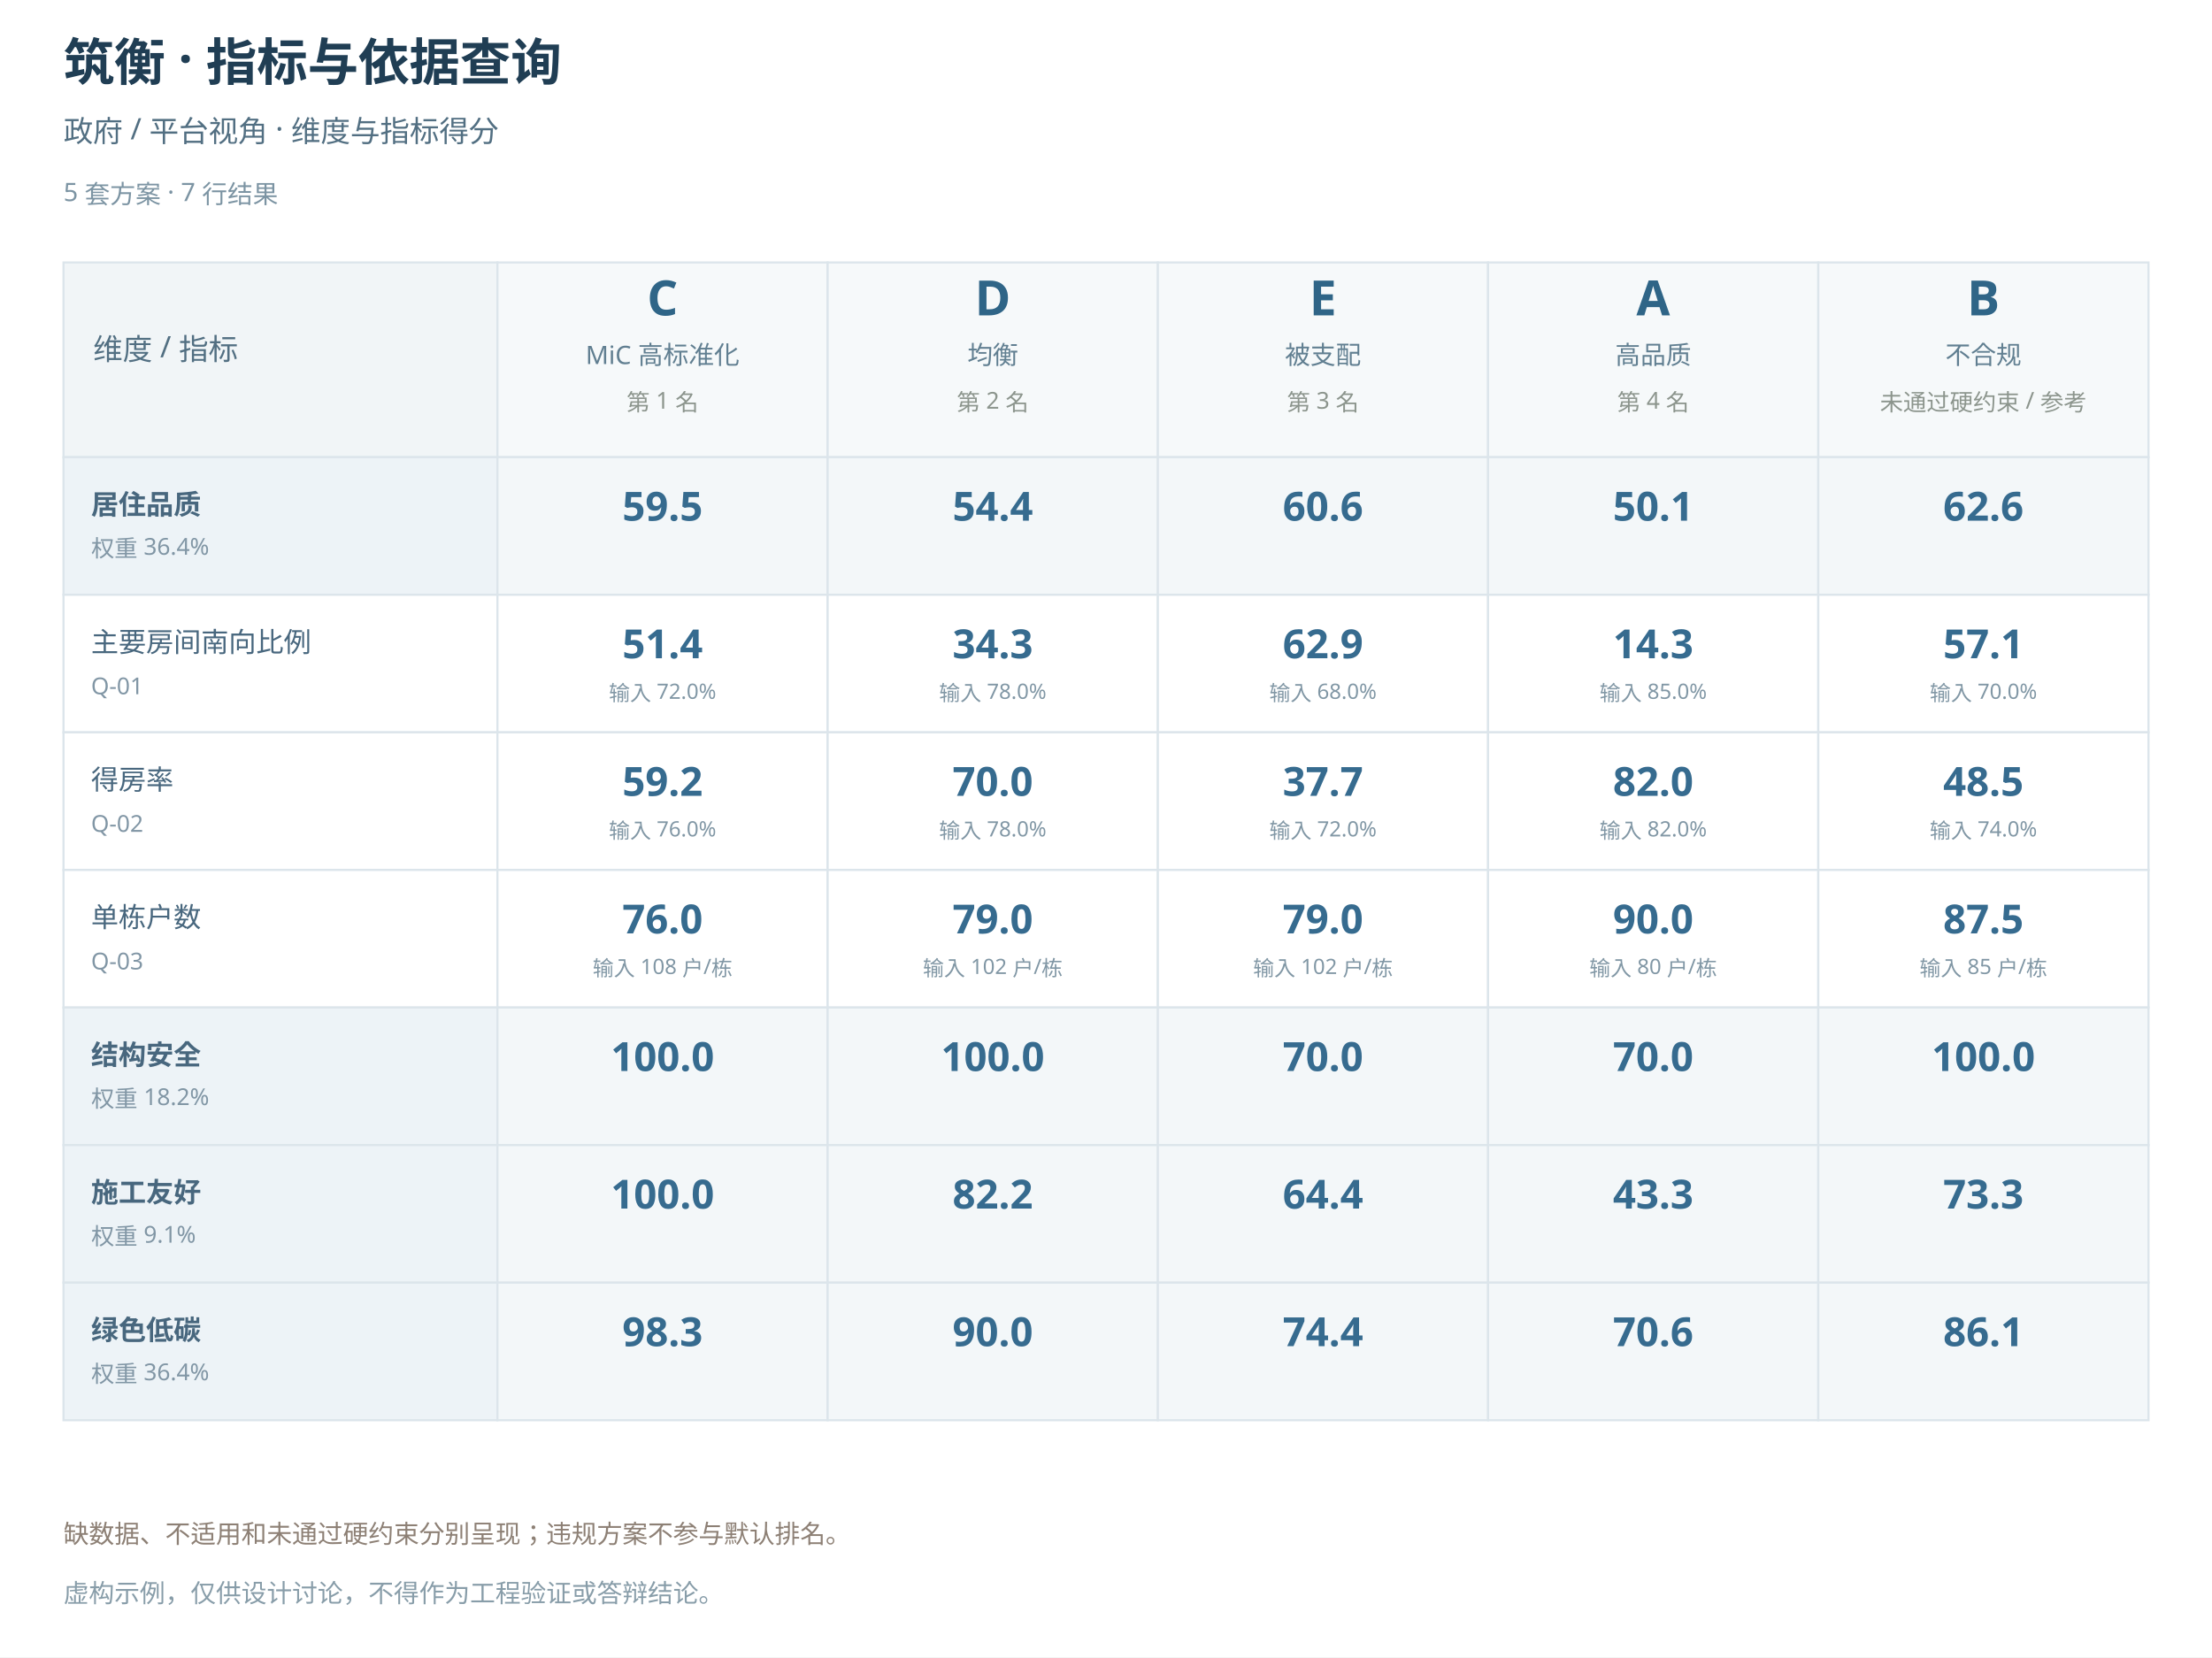
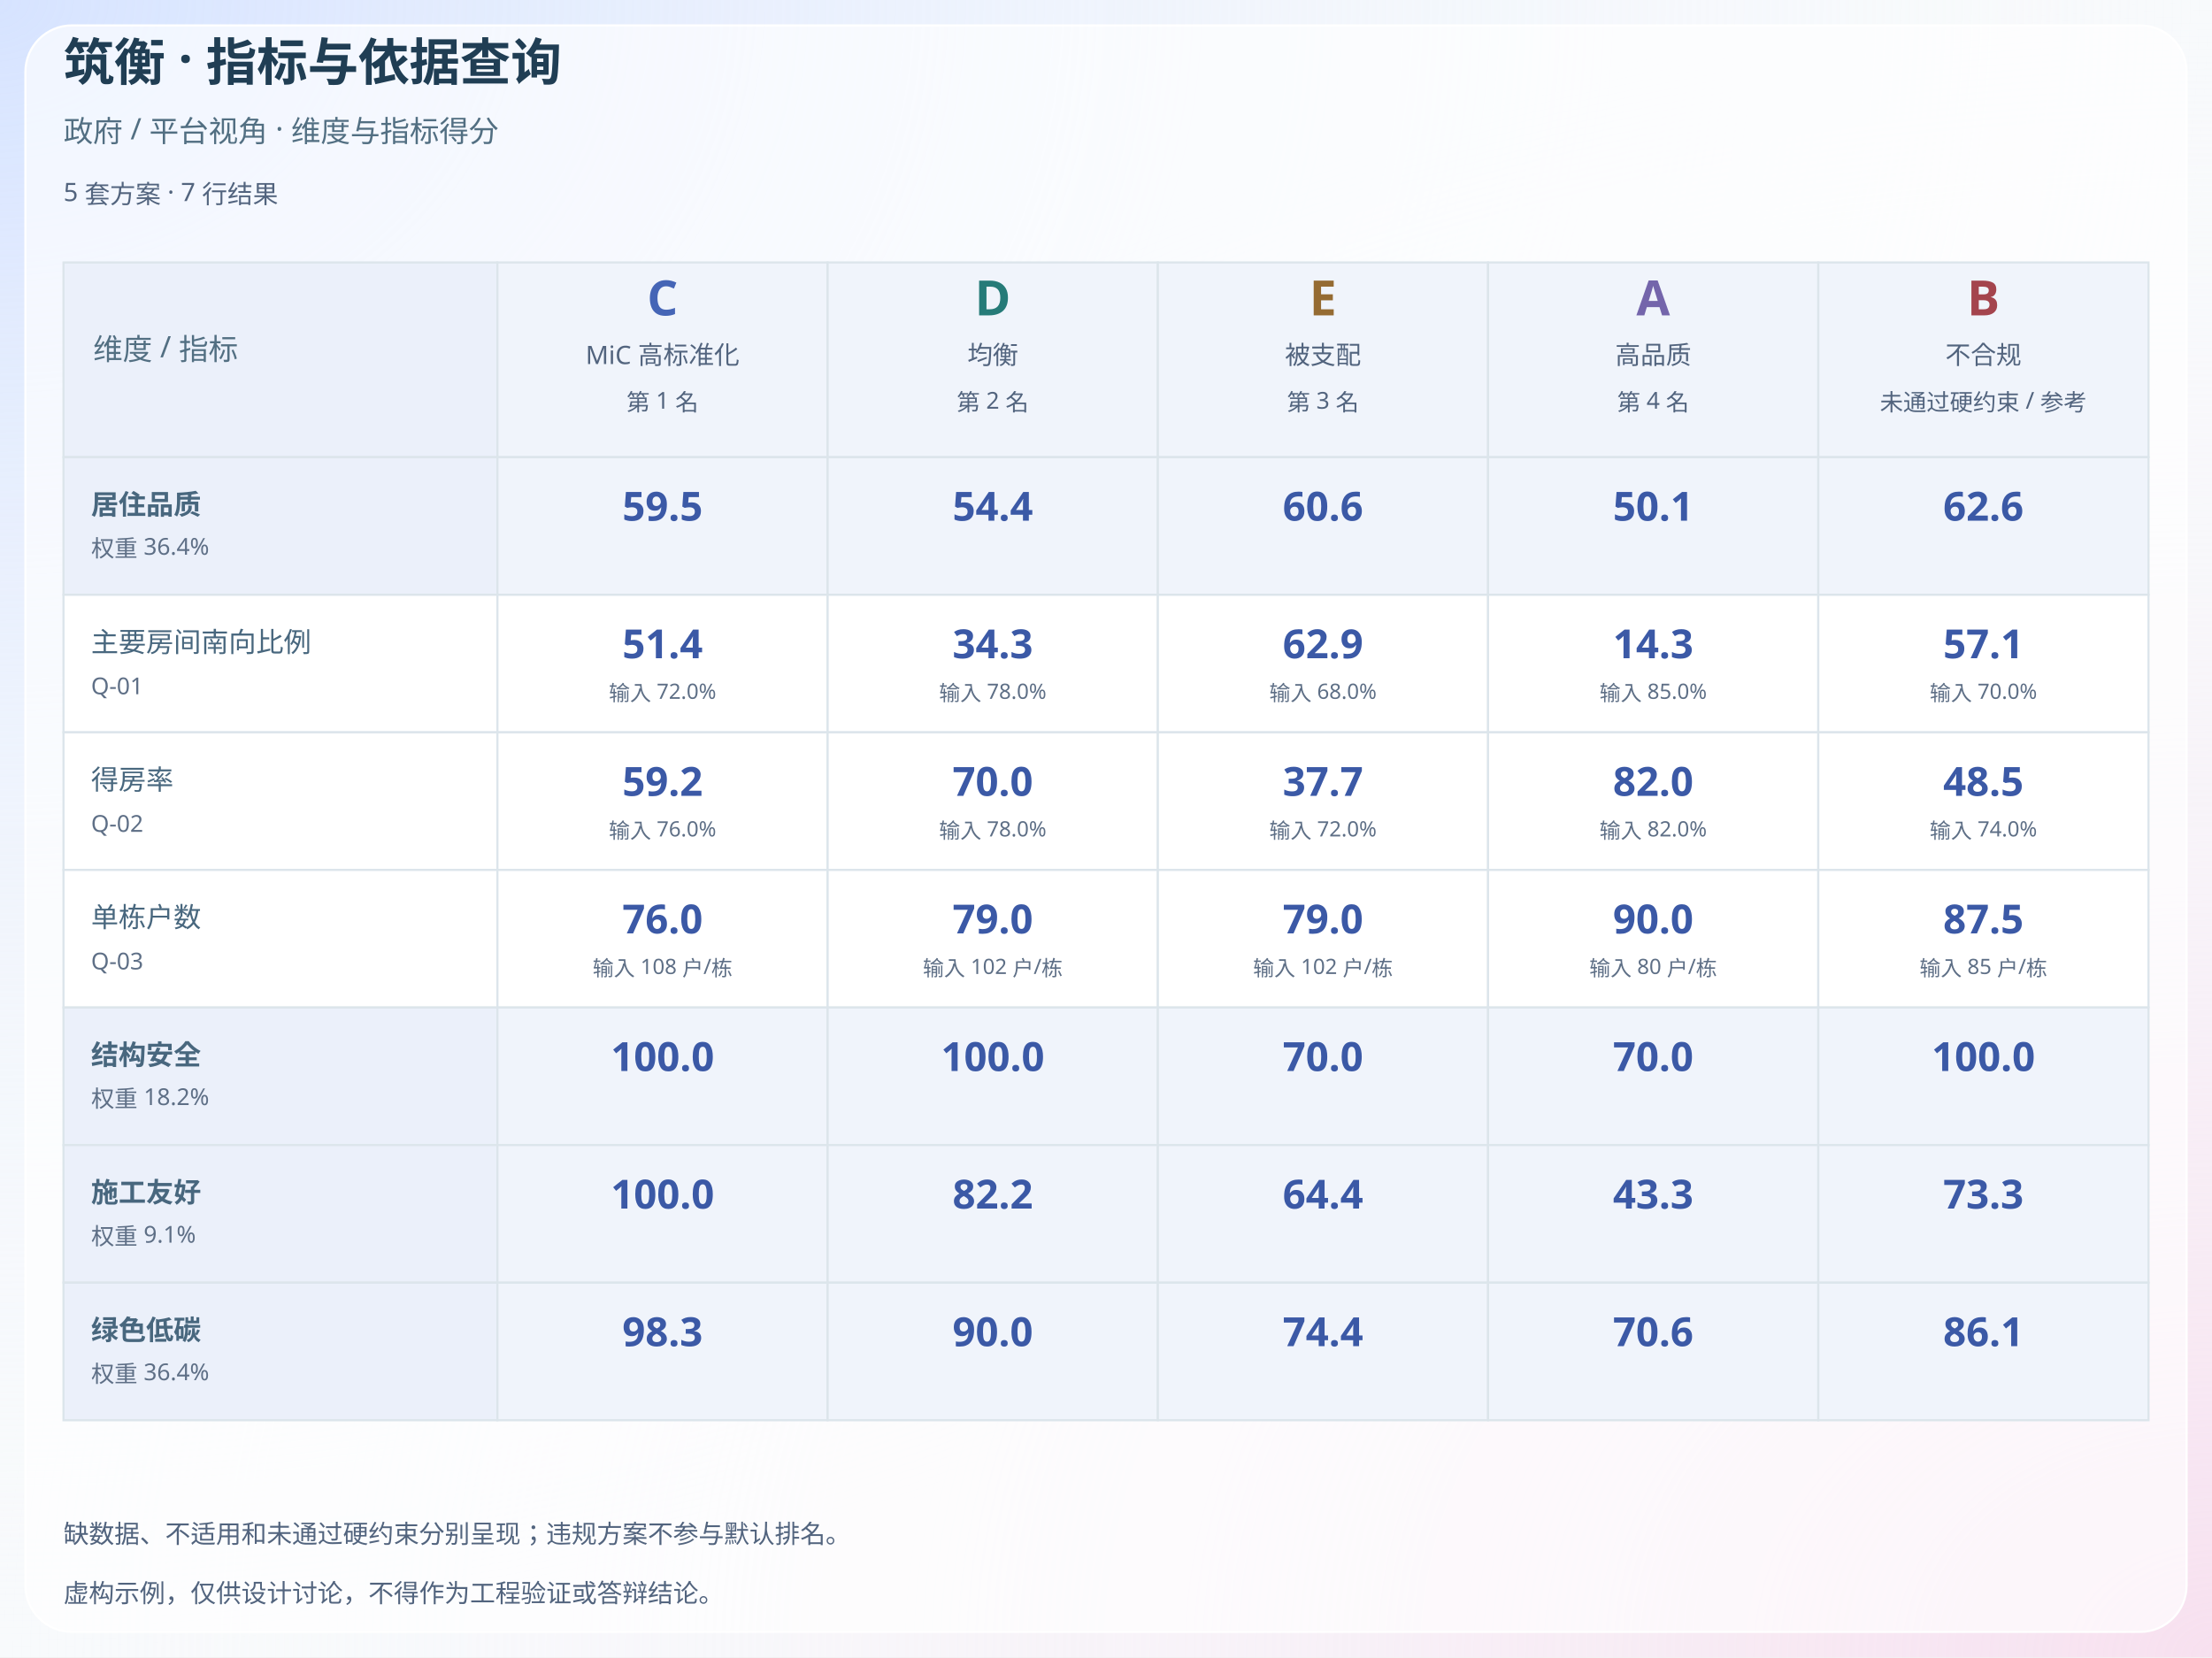
<svg xmlns="http://www.w3.org/2000/svg" width="1045" height="783" viewBox="0 0 1045 783" style="font-family:Segoe UI,Microsoft YaHei,sans-serif">
-   <rect width="1045" height="783" fill="#fff" />
+   <defs>
+     <radialGradient id="export-blue" cx="0" cy="0" r="1">
+       <stop stop-color="#d6e3ff" />
+       <stop offset="1" stop-color="#f8fafc" stop-opacity="0" />
+     </radialGradient>
+     <radialGradient id="export-pink" cx="1" cy="1" r="1">
+       <stop stop-color="#f7e0ef" />
+       <stop offset="1" stop-color="#f8fafc" stop-opacity="0" />
+     </radialGradient>
+   </defs>
+   <rect width="1045" height="783" fill="#f8fafc" />
+   <rect width="1045" height="783" fill="url(#export-blue)" />
+   <rect width="1045" height="783" fill="url(#export-pink)" />
+   <rect x="12" y="12" width="1021" height="759" rx="22" fill="#fff" fill-opacity=".65" stroke="#fff" />
  <text x="30" y="38" font-size="24" fill="#203e54" text-anchor="start" font-weight="600">筑衡 · 指标与依据查询</text>
  <text x="30" y="67" font-size="14" fill="#526f82" text-anchor="start" font-weight="400">政府 / 平台视角 · 维度与指标得分</text>
-   <text x="30" y="95" font-size="12" fill="#7c94a3" text-anchor="start" font-weight="400">5 套方案 · 7 行结果</text>
-   <rect x="30" y="124" width="205" height="92" fill="#f1f5f7" stroke="#dce5eb" />
+   <text x="30" y="95" font-size="12" fill="#52647e" text-anchor="start" font-weight="400">5 套方案 · 7 行结果</text>
+   <rect x="30" y="124" width="205" height="92" fill="#ebf0fa" stroke="#dce5eb" />
  <text x="44" y="170" font-size="14" fill="#526f82" text-anchor="start" font-weight="400">维度 / 指标</text>
-   <rect x="235" y="124" width="156" height="92" fill="#f6f9fa" stroke="#dce5eb" />
-   <text x="313" y="149" font-size="23" fill="#2f6587" text-anchor="middle" font-weight="600">C</text>
-   <text x="313" y="172" font-size="12" fill="#617f91" text-anchor="middle" font-weight="400">MiC 高标准化</text>
-   <text x="313" y="194" font-size="11" fill="#8c958d" text-anchor="middle" font-weight="400">第 1 名</text>
-   <rect x="391" y="124" width="156" height="92" fill="#f6f9fa" stroke="#dce5eb" />
-   <text x="469" y="149" font-size="23" fill="#2f6587" text-anchor="middle" font-weight="600">D</text>
-   <text x="469" y="172" font-size="12" fill="#617f91" text-anchor="middle" font-weight="400">均衡</text>
-   <text x="469" y="194" font-size="11" fill="#8c958d" text-anchor="middle" font-weight="400">第 2 名</text>
-   <rect x="547" y="124" width="156" height="92" fill="#f6f9fa" stroke="#dce5eb" />
-   <text x="625" y="149" font-size="23" fill="#2f6587" text-anchor="middle" font-weight="600">E</text>
-   <text x="625" y="172" font-size="12" fill="#617f91" text-anchor="middle" font-weight="400">被支配</text>
-   <text x="625" y="194" font-size="11" fill="#8c958d" text-anchor="middle" font-weight="400">第 3 名</text>
-   <rect x="703" y="124" width="156" height="92" fill="#f6f9fa" stroke="#dce5eb" />
-   <text x="781" y="149" font-size="23" fill="#2f6587" text-anchor="middle" font-weight="600">A</text>
-   <text x="781" y="172" font-size="12" fill="#617f91" text-anchor="middle" font-weight="400">高品质</text>
-   <text x="781" y="194" font-size="11" fill="#8c958d" text-anchor="middle" font-weight="400">第 4 名</text>
-   <rect x="859" y="124" width="156" height="92" fill="#f6f9fa" stroke="#dce5eb" />
-   <text x="937" y="149" font-size="23" fill="#2f6587" text-anchor="middle" font-weight="600">B</text>
-   <text x="937" y="172" font-size="12" fill="#617f91" text-anchor="middle" font-weight="400">不合规</text>
-   <text x="937" y="194" font-size="11" fill="#8c958d" text-anchor="middle" font-weight="400">未通过硬约束 / 参考</text>
-   <rect x="30" y="216" width="205" height="65" fill="#edf3f7" stroke="#dce5eb" />
+   <rect x="235" y="124" width="156" height="92" fill="#f0f4fb" stroke="#dce5eb" />
+   <text x="313" y="149" font-size="23" fill="#4565b6" text-anchor="middle" font-weight="600">C</text>
+   <text x="313" y="172" font-size="12" fill="#52647e" text-anchor="middle" font-weight="400">MiC 高标准化</text>
+   <text x="313" y="194" font-size="11" fill="#52647e" text-anchor="middle" font-weight="400">第 1 名</text>
+   <rect x="391" y="124" width="156" height="92" fill="#f0f4fb" stroke="#dce5eb" />
+   <text x="469" y="149" font-size="23" fill="#267b78" text-anchor="middle" font-weight="600">D</text>
+   <text x="469" y="172" font-size="12" fill="#52647e" text-anchor="middle" font-weight="400">均衡</text>
+   <text x="469" y="194" font-size="11" fill="#52647e" text-anchor="middle" font-weight="400">第 2 名</text>
+   <rect x="547" y="124" width="156" height="92" fill="#f0f4fb" stroke="#dce5eb" />
+   <text x="625" y="149" font-size="23" fill="#956b32" text-anchor="middle" font-weight="600">E</text>
+   <text x="625" y="172" font-size="12" fill="#52647e" text-anchor="middle" font-weight="400">被支配</text>
+   <text x="625" y="194" font-size="11" fill="#52647e" text-anchor="middle" font-weight="400">第 3 名</text>
+   <rect x="703" y="124" width="156" height="92" fill="#f0f4fb" stroke="#dce5eb" />
+   <text x="781" y="149" font-size="23" fill="#7465ab" text-anchor="middle" font-weight="600">A</text>
+   <text x="781" y="172" font-size="12" fill="#52647e" text-anchor="middle" font-weight="400">高品质</text>
+   <text x="781" y="194" font-size="11" fill="#52647e" text-anchor="middle" font-weight="400">第 4 名</text>
+   <rect x="859" y="124" width="156" height="92" fill="#f0f4fb" stroke="#dce5eb" />
+   <text x="937" y="149" font-size="23" fill="#a4444d" text-anchor="middle" font-weight="600">B</text>
+   <text x="937" y="172" font-size="12" fill="#52647e" text-anchor="middle" font-weight="400">不合规</text>
+   <text x="937" y="194" font-size="11" fill="#52647e" text-anchor="middle" font-weight="400">未通过硬约束 / 参考</text>
+   <rect x="30" y="216" width="205" height="65" fill="#ebf0fa" stroke="#dce5eb" />
  <text x="43" y="243" font-size="13" fill="#48677e" text-anchor="start" font-weight="600">居住品质</text>
-   <text x="43" y="263" font-size="11" fill="#8196a5" text-anchor="start" font-weight="400">权重 36.4%</text>
-   <rect x="235" y="216" width="156" height="65" fill="#f3f7f9" stroke="#dce5eb" />
-   <text x="313" y="246" font-size="19" fill="#366b8f" text-anchor="middle" font-weight="600">59.5</text>
-   <text x="313" y="266" font-size="10" fill="#8197a5" text-anchor="middle" font-weight="400" />
-   <rect x="391" y="216" width="156" height="65" fill="#f3f7f9" stroke="#dce5eb" />
-   <text x="469" y="246" font-size="19" fill="#366b8f" text-anchor="middle" font-weight="600">54.4</text>
-   <text x="469" y="266" font-size="10" fill="#8197a5" text-anchor="middle" font-weight="400" />
-   <rect x="547" y="216" width="156" height="65" fill="#f3f7f9" stroke="#dce5eb" />
-   <text x="625" y="246" font-size="19" fill="#366b8f" text-anchor="middle" font-weight="600">60.6</text>
-   <text x="625" y="266" font-size="10" fill="#8197a5" text-anchor="middle" font-weight="400" />
-   <rect x="703" y="216" width="156" height="65" fill="#f3f7f9" stroke="#dce5eb" />
-   <text x="781" y="246" font-size="19" fill="#366b8f" text-anchor="middle" font-weight="600">50.1</text>
-   <text x="781" y="266" font-size="10" fill="#8197a5" text-anchor="middle" font-weight="400" />
-   <rect x="859" y="216" width="156" height="65" fill="#f3f7f9" stroke="#dce5eb" />
-   <text x="937" y="246" font-size="19" fill="#366b8f" text-anchor="middle" font-weight="600">62.6</text>
-   <text x="937" y="266" font-size="10" fill="#8197a5" text-anchor="middle" font-weight="400" />
+   <text x="43" y="263" font-size="11" fill="#5e6f86" text-anchor="start" font-weight="400">权重 36.4%</text>
+   <rect x="235" y="216" width="156" height="65" fill="#f0f4fb" stroke="#dce5eb" />
+   <text x="313" y="246" font-size="19" fill="#3b59a6" text-anchor="middle" font-weight="600">59.5</text>
+   <text x="313" y="266" font-size="10" fill="#5e6f86" text-anchor="middle" font-weight="400" />
+   <rect x="391" y="216" width="156" height="65" fill="#f0f4fb" stroke="#dce5eb" />
+   <text x="469" y="246" font-size="19" fill="#3b59a6" text-anchor="middle" font-weight="600">54.4</text>
+   <text x="469" y="266" font-size="10" fill="#5e6f86" text-anchor="middle" font-weight="400" />
+   <rect x="547" y="216" width="156" height="65" fill="#f0f4fb" stroke="#dce5eb" />
+   <text x="625" y="246" font-size="19" fill="#3b59a6" text-anchor="middle" font-weight="600">60.6</text>
+   <text x="625" y="266" font-size="10" fill="#5e6f86" text-anchor="middle" font-weight="400" />
+   <rect x="703" y="216" width="156" height="65" fill="#f0f4fb" stroke="#dce5eb" />
+   <text x="781" y="246" font-size="19" fill="#3b59a6" text-anchor="middle" font-weight="600">50.1</text>
+   <text x="781" y="266" font-size="10" fill="#5e6f86" text-anchor="middle" font-weight="400" />
+   <rect x="859" y="216" width="156" height="65" fill="#f0f4fb" stroke="#dce5eb" />
+   <text x="937" y="246" font-size="19" fill="#3b59a6" text-anchor="middle" font-weight="600">62.6</text>
+   <text x="937" y="266" font-size="10" fill="#5e6f86" text-anchor="middle" font-weight="400" />
  <rect x="30" y="281" width="205" height="65" fill="#fff" stroke="#dce5eb" />
  <text x="43" y="308" font-size="13" fill="#48677e" text-anchor="start" font-weight="400">主要房间南向比例</text>
-   <text x="43" y="328" font-size="11" fill="#8196a5" text-anchor="start" font-weight="400">Q-01</text>
+   <text x="43" y="328" font-size="11" fill="#5e6f86" text-anchor="start" font-weight="400">Q-01</text>
  <rect x="235" y="281" width="156" height="65" fill="#fff" stroke="#dce5eb" />
-   <text x="313" y="311" font-size="19" fill="#366b8f" text-anchor="middle" font-weight="600">51.4</text>
-   <text x="313" y="331" font-size="10" fill="#8197a5" text-anchor="middle" font-weight="400">输入 72.0%</text>
+   <text x="313" y="311" font-size="19" fill="#3b59a6" text-anchor="middle" font-weight="600">51.4</text>
+   <text x="313" y="331" font-size="10" fill="#5e6f86" text-anchor="middle" font-weight="400">输入 72.0%</text>
  <rect x="391" y="281" width="156" height="65" fill="#fff" stroke="#dce5eb" />
-   <text x="469" y="311" font-size="19" fill="#366b8f" text-anchor="middle" font-weight="600">34.3</text>
-   <text x="469" y="331" font-size="10" fill="#8197a5" text-anchor="middle" font-weight="400">输入 78.0%</text>
+   <text x="469" y="311" font-size="19" fill="#3b59a6" text-anchor="middle" font-weight="600">34.3</text>
+   <text x="469" y="331" font-size="10" fill="#5e6f86" text-anchor="middle" font-weight="400">输入 78.0%</text>
  <rect x="547" y="281" width="156" height="65" fill="#fff" stroke="#dce5eb" />
-   <text x="625" y="311" font-size="19" fill="#366b8f" text-anchor="middle" font-weight="600">62.9</text>
-   <text x="625" y="331" font-size="10" fill="#8197a5" text-anchor="middle" font-weight="400">输入 68.0%</text>
+   <text x="625" y="311" font-size="19" fill="#3b59a6" text-anchor="middle" font-weight="600">62.9</text>
+   <text x="625" y="331" font-size="10" fill="#5e6f86" text-anchor="middle" font-weight="400">输入 68.0%</text>
  <rect x="703" y="281" width="156" height="65" fill="#fff" stroke="#dce5eb" />
-   <text x="781" y="311" font-size="19" fill="#366b8f" text-anchor="middle" font-weight="600">14.3</text>
-   <text x="781" y="331" font-size="10" fill="#8197a5" text-anchor="middle" font-weight="400">输入 85.0%</text>
+   <text x="781" y="311" font-size="19" fill="#3b59a6" text-anchor="middle" font-weight="600">14.3</text>
+   <text x="781" y="331" font-size="10" fill="#5e6f86" text-anchor="middle" font-weight="400">输入 85.0%</text>
  <rect x="859" y="281" width="156" height="65" fill="#fff" stroke="#dce5eb" />
-   <text x="937" y="311" font-size="19" fill="#366b8f" text-anchor="middle" font-weight="600">57.1</text>
-   <text x="937" y="331" font-size="10" fill="#8197a5" text-anchor="middle" font-weight="400">输入 70.0%</text>
+   <text x="937" y="311" font-size="19" fill="#3b59a6" text-anchor="middle" font-weight="600">57.1</text>
+   <text x="937" y="331" font-size="10" fill="#5e6f86" text-anchor="middle" font-weight="400">输入 70.0%</text>
  <rect x="30" y="346" width="205" height="65" fill="#fff" stroke="#dce5eb" />
  <text x="43" y="373" font-size="13" fill="#48677e" text-anchor="start" font-weight="400">得房率</text>
-   <text x="43" y="393" font-size="11" fill="#8196a5" text-anchor="start" font-weight="400">Q-02</text>
+   <text x="43" y="393" font-size="11" fill="#5e6f86" text-anchor="start" font-weight="400">Q-02</text>
  <rect x="235" y="346" width="156" height="65" fill="#fff" stroke="#dce5eb" />
-   <text x="313" y="376" font-size="19" fill="#366b8f" text-anchor="middle" font-weight="600">59.2</text>
-   <text x="313" y="396" font-size="10" fill="#8197a5" text-anchor="middle" font-weight="400">输入 76.0%</text>
+   <text x="313" y="376" font-size="19" fill="#3b59a6" text-anchor="middle" font-weight="600">59.2</text>
+   <text x="313" y="396" font-size="10" fill="#5e6f86" text-anchor="middle" font-weight="400">输入 76.0%</text>
  <rect x="391" y="346" width="156" height="65" fill="#fff" stroke="#dce5eb" />
-   <text x="469" y="376" font-size="19" fill="#366b8f" text-anchor="middle" font-weight="600">70.0</text>
-   <text x="469" y="396" font-size="10" fill="#8197a5" text-anchor="middle" font-weight="400">输入 78.0%</text>
+   <text x="469" y="376" font-size="19" fill="#3b59a6" text-anchor="middle" font-weight="600">70.0</text>
+   <text x="469" y="396" font-size="10" fill="#5e6f86" text-anchor="middle" font-weight="400">输入 78.0%</text>
  <rect x="547" y="346" width="156" height="65" fill="#fff" stroke="#dce5eb" />
-   <text x="625" y="376" font-size="19" fill="#366b8f" text-anchor="middle" font-weight="600">37.7</text>
-   <text x="625" y="396" font-size="10" fill="#8197a5" text-anchor="middle" font-weight="400">输入 72.0%</text>
+   <text x="625" y="376" font-size="19" fill="#3b59a6" text-anchor="middle" font-weight="600">37.7</text>
+   <text x="625" y="396" font-size="10" fill="#5e6f86" text-anchor="middle" font-weight="400">输入 72.0%</text>
  <rect x="703" y="346" width="156" height="65" fill="#fff" stroke="#dce5eb" />
-   <text x="781" y="376" font-size="19" fill="#366b8f" text-anchor="middle" font-weight="600">82.0</text>
-   <text x="781" y="396" font-size="10" fill="#8197a5" text-anchor="middle" font-weight="400">输入 82.0%</text>
+   <text x="781" y="376" font-size="19" fill="#3b59a6" text-anchor="middle" font-weight="600">82.0</text>
+   <text x="781" y="396" font-size="10" fill="#5e6f86" text-anchor="middle" font-weight="400">输入 82.0%</text>
  <rect x="859" y="346" width="156" height="65" fill="#fff" stroke="#dce5eb" />
-   <text x="937" y="376" font-size="19" fill="#366b8f" text-anchor="middle" font-weight="600">48.5</text>
-   <text x="937" y="396" font-size="10" fill="#8197a5" text-anchor="middle" font-weight="400">输入 74.0%</text>
+   <text x="937" y="376" font-size="19" fill="#3b59a6" text-anchor="middle" font-weight="600">48.5</text>
+   <text x="937" y="396" font-size="10" fill="#5e6f86" text-anchor="middle" font-weight="400">输入 74.0%</text>
  <rect x="30" y="411" width="205" height="65" fill="#fff" stroke="#dce5eb" />
  <text x="43" y="438" font-size="13" fill="#48677e" text-anchor="start" font-weight="400">单栋户数</text>
-   <text x="43" y="458" font-size="11" fill="#8196a5" text-anchor="start" font-weight="400">Q-03</text>
+   <text x="43" y="458" font-size="11" fill="#5e6f86" text-anchor="start" font-weight="400">Q-03</text>
  <rect x="235" y="411" width="156" height="65" fill="#fff" stroke="#dce5eb" />
-   <text x="313" y="441" font-size="19" fill="#366b8f" text-anchor="middle" font-weight="600">76.0</text>
-   <text x="313" y="461" font-size="10" fill="#8197a5" text-anchor="middle" font-weight="400">输入 108 户/栋</text>
+   <text x="313" y="441" font-size="19" fill="#3b59a6" text-anchor="middle" font-weight="600">76.0</text>
+   <text x="313" y="461" font-size="10" fill="#5e6f86" text-anchor="middle" font-weight="400">输入 108 户/栋</text>
  <rect x="391" y="411" width="156" height="65" fill="#fff" stroke="#dce5eb" />
-   <text x="469" y="441" font-size="19" fill="#366b8f" text-anchor="middle" font-weight="600">79.0</text>
-   <text x="469" y="461" font-size="10" fill="#8197a5" text-anchor="middle" font-weight="400">输入 102 户/栋</text>
+   <text x="469" y="441" font-size="19" fill="#3b59a6" text-anchor="middle" font-weight="600">79.0</text>
+   <text x="469" y="461" font-size="10" fill="#5e6f86" text-anchor="middle" font-weight="400">输入 102 户/栋</text>
  <rect x="547" y="411" width="156" height="65" fill="#fff" stroke="#dce5eb" />
-   <text x="625" y="441" font-size="19" fill="#366b8f" text-anchor="middle" font-weight="600">79.0</text>
-   <text x="625" y="461" font-size="10" fill="#8197a5" text-anchor="middle" font-weight="400">输入 102 户/栋</text>
+   <text x="625" y="441" font-size="19" fill="#3b59a6" text-anchor="middle" font-weight="600">79.0</text>
+   <text x="625" y="461" font-size="10" fill="#5e6f86" text-anchor="middle" font-weight="400">输入 102 户/栋</text>
  <rect x="703" y="411" width="156" height="65" fill="#fff" stroke="#dce5eb" />
-   <text x="781" y="441" font-size="19" fill="#366b8f" text-anchor="middle" font-weight="600">90.0</text>
-   <text x="781" y="461" font-size="10" fill="#8197a5" text-anchor="middle" font-weight="400">输入 80 户/栋</text>
+   <text x="781" y="441" font-size="19" fill="#3b59a6" text-anchor="middle" font-weight="600">90.0</text>
+   <text x="781" y="461" font-size="10" fill="#5e6f86" text-anchor="middle" font-weight="400">输入 80 户/栋</text>
  <rect x="859" y="411" width="156" height="65" fill="#fff" stroke="#dce5eb" />
-   <text x="937" y="441" font-size="19" fill="#366b8f" text-anchor="middle" font-weight="600">87.5</text>
-   <text x="937" y="461" font-size="10" fill="#8197a5" text-anchor="middle" font-weight="400">输入 85 户/栋</text>
-   <rect x="30" y="476" width="205" height="65" fill="#edf3f7" stroke="#dce5eb" />
+   <text x="937" y="441" font-size="19" fill="#3b59a6" text-anchor="middle" font-weight="600">87.5</text>
+   <text x="937" y="461" font-size="10" fill="#5e6f86" text-anchor="middle" font-weight="400">输入 85 户/栋</text>
+   <rect x="30" y="476" width="205" height="65" fill="#ebf0fa" stroke="#dce5eb" />
  <text x="43" y="503" font-size="13" fill="#48677e" text-anchor="start" font-weight="600">结构安全</text>
-   <text x="43" y="523" font-size="11" fill="#8196a5" text-anchor="start" font-weight="400">权重 18.2%</text>
-   <rect x="235" y="476" width="156" height="65" fill="#f3f7f9" stroke="#dce5eb" />
-   <text x="313" y="506" font-size="19" fill="#366b8f" text-anchor="middle" font-weight="600">100.0</text>
-   <text x="313" y="526" font-size="10" fill="#8197a5" text-anchor="middle" font-weight="400" />
-   <rect x="391" y="476" width="156" height="65" fill="#f3f7f9" stroke="#dce5eb" />
-   <text x="469" y="506" font-size="19" fill="#366b8f" text-anchor="middle" font-weight="600">100.0</text>
-   <text x="469" y="526" font-size="10" fill="#8197a5" text-anchor="middle" font-weight="400" />
-   <rect x="547" y="476" width="156" height="65" fill="#f3f7f9" stroke="#dce5eb" />
-   <text x="625" y="506" font-size="19" fill="#366b8f" text-anchor="middle" font-weight="600">70.0</text>
-   <text x="625" y="526" font-size="10" fill="#8197a5" text-anchor="middle" font-weight="400" />
-   <rect x="703" y="476" width="156" height="65" fill="#f3f7f9" stroke="#dce5eb" />
-   <text x="781" y="506" font-size="19" fill="#366b8f" text-anchor="middle" font-weight="600">70.0</text>
-   <text x="781" y="526" font-size="10" fill="#8197a5" text-anchor="middle" font-weight="400" />
-   <rect x="859" y="476" width="156" height="65" fill="#f3f7f9" stroke="#dce5eb" />
-   <text x="937" y="506" font-size="19" fill="#366b8f" text-anchor="middle" font-weight="600">100.0</text>
-   <text x="937" y="526" font-size="10" fill="#8197a5" text-anchor="middle" font-weight="400" />
-   <rect x="30" y="541" width="205" height="65" fill="#edf3f7" stroke="#dce5eb" />
+   <text x="43" y="523" font-size="11" fill="#5e6f86" text-anchor="start" font-weight="400">权重 18.2%</text>
+   <rect x="235" y="476" width="156" height="65" fill="#f0f4fb" stroke="#dce5eb" />
+   <text x="313" y="506" font-size="19" fill="#3b59a6" text-anchor="middle" font-weight="600">100.0</text>
+   <text x="313" y="526" font-size="10" fill="#5e6f86" text-anchor="middle" font-weight="400" />
+   <rect x="391" y="476" width="156" height="65" fill="#f0f4fb" stroke="#dce5eb" />
+   <text x="469" y="506" font-size="19" fill="#3b59a6" text-anchor="middle" font-weight="600">100.0</text>
+   <text x="469" y="526" font-size="10" fill="#5e6f86" text-anchor="middle" font-weight="400" />
+   <rect x="547" y="476" width="156" height="65" fill="#f0f4fb" stroke="#dce5eb" />
+   <text x="625" y="506" font-size="19" fill="#3b59a6" text-anchor="middle" font-weight="600">70.0</text>
+   <text x="625" y="526" font-size="10" fill="#5e6f86" text-anchor="middle" font-weight="400" />
+   <rect x="703" y="476" width="156" height="65" fill="#f0f4fb" stroke="#dce5eb" />
+   <text x="781" y="506" font-size="19" fill="#3b59a6" text-anchor="middle" font-weight="600">70.0</text>
+   <text x="781" y="526" font-size="10" fill="#5e6f86" text-anchor="middle" font-weight="400" />
+   <rect x="859" y="476" width="156" height="65" fill="#f0f4fb" stroke="#dce5eb" />
+   <text x="937" y="506" font-size="19" fill="#3b59a6" text-anchor="middle" font-weight="600">100.0</text>
+   <text x="937" y="526" font-size="10" fill="#5e6f86" text-anchor="middle" font-weight="400" />
+   <rect x="30" y="541" width="205" height="65" fill="#ebf0fa" stroke="#dce5eb" />
  <text x="43" y="568" font-size="13" fill="#48677e" text-anchor="start" font-weight="600">施工友好</text>
-   <text x="43" y="588" font-size="11" fill="#8196a5" text-anchor="start" font-weight="400">权重 9.1%</text>
-   <rect x="235" y="541" width="156" height="65" fill="#f3f7f9" stroke="#dce5eb" />
-   <text x="313" y="571" font-size="19" fill="#366b8f" text-anchor="middle" font-weight="600">100.0</text>
-   <text x="313" y="591" font-size="10" fill="#8197a5" text-anchor="middle" font-weight="400" />
-   <rect x="391" y="541" width="156" height="65" fill="#f3f7f9" stroke="#dce5eb" />
-   <text x="469" y="571" font-size="19" fill="#366b8f" text-anchor="middle" font-weight="600">82.2</text>
-   <text x="469" y="591" font-size="10" fill="#8197a5" text-anchor="middle" font-weight="400" />
-   <rect x="547" y="541" width="156" height="65" fill="#f3f7f9" stroke="#dce5eb" />
-   <text x="625" y="571" font-size="19" fill="#366b8f" text-anchor="middle" font-weight="600">64.4</text>
-   <text x="625" y="591" font-size="10" fill="#8197a5" text-anchor="middle" font-weight="400" />
-   <rect x="703" y="541" width="156" height="65" fill="#f3f7f9" stroke="#dce5eb" />
-   <text x="781" y="571" font-size="19" fill="#366b8f" text-anchor="middle" font-weight="600">43.3</text>
-   <text x="781" y="591" font-size="10" fill="#8197a5" text-anchor="middle" font-weight="400" />
-   <rect x="859" y="541" width="156" height="65" fill="#f3f7f9" stroke="#dce5eb" />
-   <text x="937" y="571" font-size="19" fill="#366b8f" text-anchor="middle" font-weight="600">73.3</text>
-   <text x="937" y="591" font-size="10" fill="#8197a5" text-anchor="middle" font-weight="400" />
-   <rect x="30" y="606" width="205" height="65" fill="#edf3f7" stroke="#dce5eb" />
+   <text x="43" y="588" font-size="11" fill="#5e6f86" text-anchor="start" font-weight="400">权重 9.1%</text>
+   <rect x="235" y="541" width="156" height="65" fill="#f0f4fb" stroke="#dce5eb" />
+   <text x="313" y="571" font-size="19" fill="#3b59a6" text-anchor="middle" font-weight="600">100.0</text>
+   <text x="313" y="591" font-size="10" fill="#5e6f86" text-anchor="middle" font-weight="400" />
+   <rect x="391" y="541" width="156" height="65" fill="#f0f4fb" stroke="#dce5eb" />
+   <text x="469" y="571" font-size="19" fill="#3b59a6" text-anchor="middle" font-weight="600">82.2</text>
+   <text x="469" y="591" font-size="10" fill="#5e6f86" text-anchor="middle" font-weight="400" />
+   <rect x="547" y="541" width="156" height="65" fill="#f0f4fb" stroke="#dce5eb" />
+   <text x="625" y="571" font-size="19" fill="#3b59a6" text-anchor="middle" font-weight="600">64.4</text>
+   <text x="625" y="591" font-size="10" fill="#5e6f86" text-anchor="middle" font-weight="400" />
+   <rect x="703" y="541" width="156" height="65" fill="#f0f4fb" stroke="#dce5eb" />
+   <text x="781" y="571" font-size="19" fill="#3b59a6" text-anchor="middle" font-weight="600">43.3</text>
+   <text x="781" y="591" font-size="10" fill="#5e6f86" text-anchor="middle" font-weight="400" />
+   <rect x="859" y="541" width="156" height="65" fill="#f0f4fb" stroke="#dce5eb" />
+   <text x="937" y="571" font-size="19" fill="#3b59a6" text-anchor="middle" font-weight="600">73.3</text>
+   <text x="937" y="591" font-size="10" fill="#5e6f86" text-anchor="middle" font-weight="400" />
+   <rect x="30" y="606" width="205" height="65" fill="#ebf0fa" stroke="#dce5eb" />
  <text x="43" y="633" font-size="13" fill="#48677e" text-anchor="start" font-weight="600">绿色低碳</text>
-   <text x="43" y="653" font-size="11" fill="#8196a5" text-anchor="start" font-weight="400">权重 36.4%</text>
-   <rect x="235" y="606" width="156" height="65" fill="#f3f7f9" stroke="#dce5eb" />
-   <text x="313" y="636" font-size="19" fill="#366b8f" text-anchor="middle" font-weight="600">98.3</text>
-   <text x="313" y="656" font-size="10" fill="#8197a5" text-anchor="middle" font-weight="400" />
-   <rect x="391" y="606" width="156" height="65" fill="#f3f7f9" stroke="#dce5eb" />
-   <text x="469" y="636" font-size="19" fill="#366b8f" text-anchor="middle" font-weight="600">90.0</text>
-   <text x="469" y="656" font-size="10" fill="#8197a5" text-anchor="middle" font-weight="400" />
-   <rect x="547" y="606" width="156" height="65" fill="#f3f7f9" stroke="#dce5eb" />
-   <text x="625" y="636" font-size="19" fill="#366b8f" text-anchor="middle" font-weight="600">74.4</text>
-   <text x="625" y="656" font-size="10" fill="#8197a5" text-anchor="middle" font-weight="400" />
-   <rect x="703" y="606" width="156" height="65" fill="#f3f7f9" stroke="#dce5eb" />
-   <text x="781" y="636" font-size="19" fill="#366b8f" text-anchor="middle" font-weight="600">70.6</text>
-   <text x="781" y="656" font-size="10" fill="#8197a5" text-anchor="middle" font-weight="400" />
-   <rect x="859" y="606" width="156" height="65" fill="#f3f7f9" stroke="#dce5eb" />
-   <text x="937" y="636" font-size="19" fill="#366b8f" text-anchor="middle" font-weight="600">86.1</text>
-   <text x="937" y="656" font-size="10" fill="#8197a5" text-anchor="middle" font-weight="400" />
-   <text x="30" y="729" font-size="12" fill="#8d8075" text-anchor="start" font-weight="400">缺数据、不适用和未通过硬约束分别呈现；违规方案不参与默认排名。</text>
-   <text x="30" y="757" font-size="12" fill="#889da9" text-anchor="start" font-weight="400">虚构示例，仅供设计讨论，不得作为工程验证或答辩结论。</text>
+   <text x="43" y="653" font-size="11" fill="#5e6f86" text-anchor="start" font-weight="400">权重 36.4%</text>
+   <rect x="235" y="606" width="156" height="65" fill="#f0f4fb" stroke="#dce5eb" />
+   <text x="313" y="636" font-size="19" fill="#3b59a6" text-anchor="middle" font-weight="600">98.3</text>
+   <text x="313" y="656" font-size="10" fill="#5e6f86" text-anchor="middle" font-weight="400" />
+   <rect x="391" y="606" width="156" height="65" fill="#f0f4fb" stroke="#dce5eb" />
+   <text x="469" y="636" font-size="19" fill="#3b59a6" text-anchor="middle" font-weight="600">90.0</text>
+   <text x="469" y="656" font-size="10" fill="#5e6f86" text-anchor="middle" font-weight="400" />
+   <rect x="547" y="606" width="156" height="65" fill="#f0f4fb" stroke="#dce5eb" />
+   <text x="625" y="636" font-size="19" fill="#3b59a6" text-anchor="middle" font-weight="600">74.4</text>
+   <text x="625" y="656" font-size="10" fill="#5e6f86" text-anchor="middle" font-weight="400" />
+   <rect x="703" y="606" width="156" height="65" fill="#f0f4fb" stroke="#dce5eb" />
+   <text x="781" y="636" font-size="19" fill="#3b59a6" text-anchor="middle" font-weight="600">70.6</text>
+   <text x="781" y="656" font-size="10" fill="#5e6f86" text-anchor="middle" font-weight="400" />
+   <rect x="859" y="606" width="156" height="65" fill="#f0f4fb" stroke="#dce5eb" />
+   <text x="937" y="636" font-size="19" fill="#3b59a6" text-anchor="middle" font-weight="600">86.1</text>
+   <text x="937" y="656" font-size="10" fill="#5e6f86" text-anchor="middle" font-weight="400" />
+   <text x="30" y="729" font-size="12" fill="#52647e" text-anchor="start" font-weight="400">缺数据、不适用和未通过硬约束分别呈现；违规方案不参与默认排名。</text>
+   <text x="30" y="757" font-size="12" fill="#52647e" text-anchor="start" font-weight="400">虚构示例，仅供设计讨论，不得作为工程验证或答辩结论。</text>
</svg>
